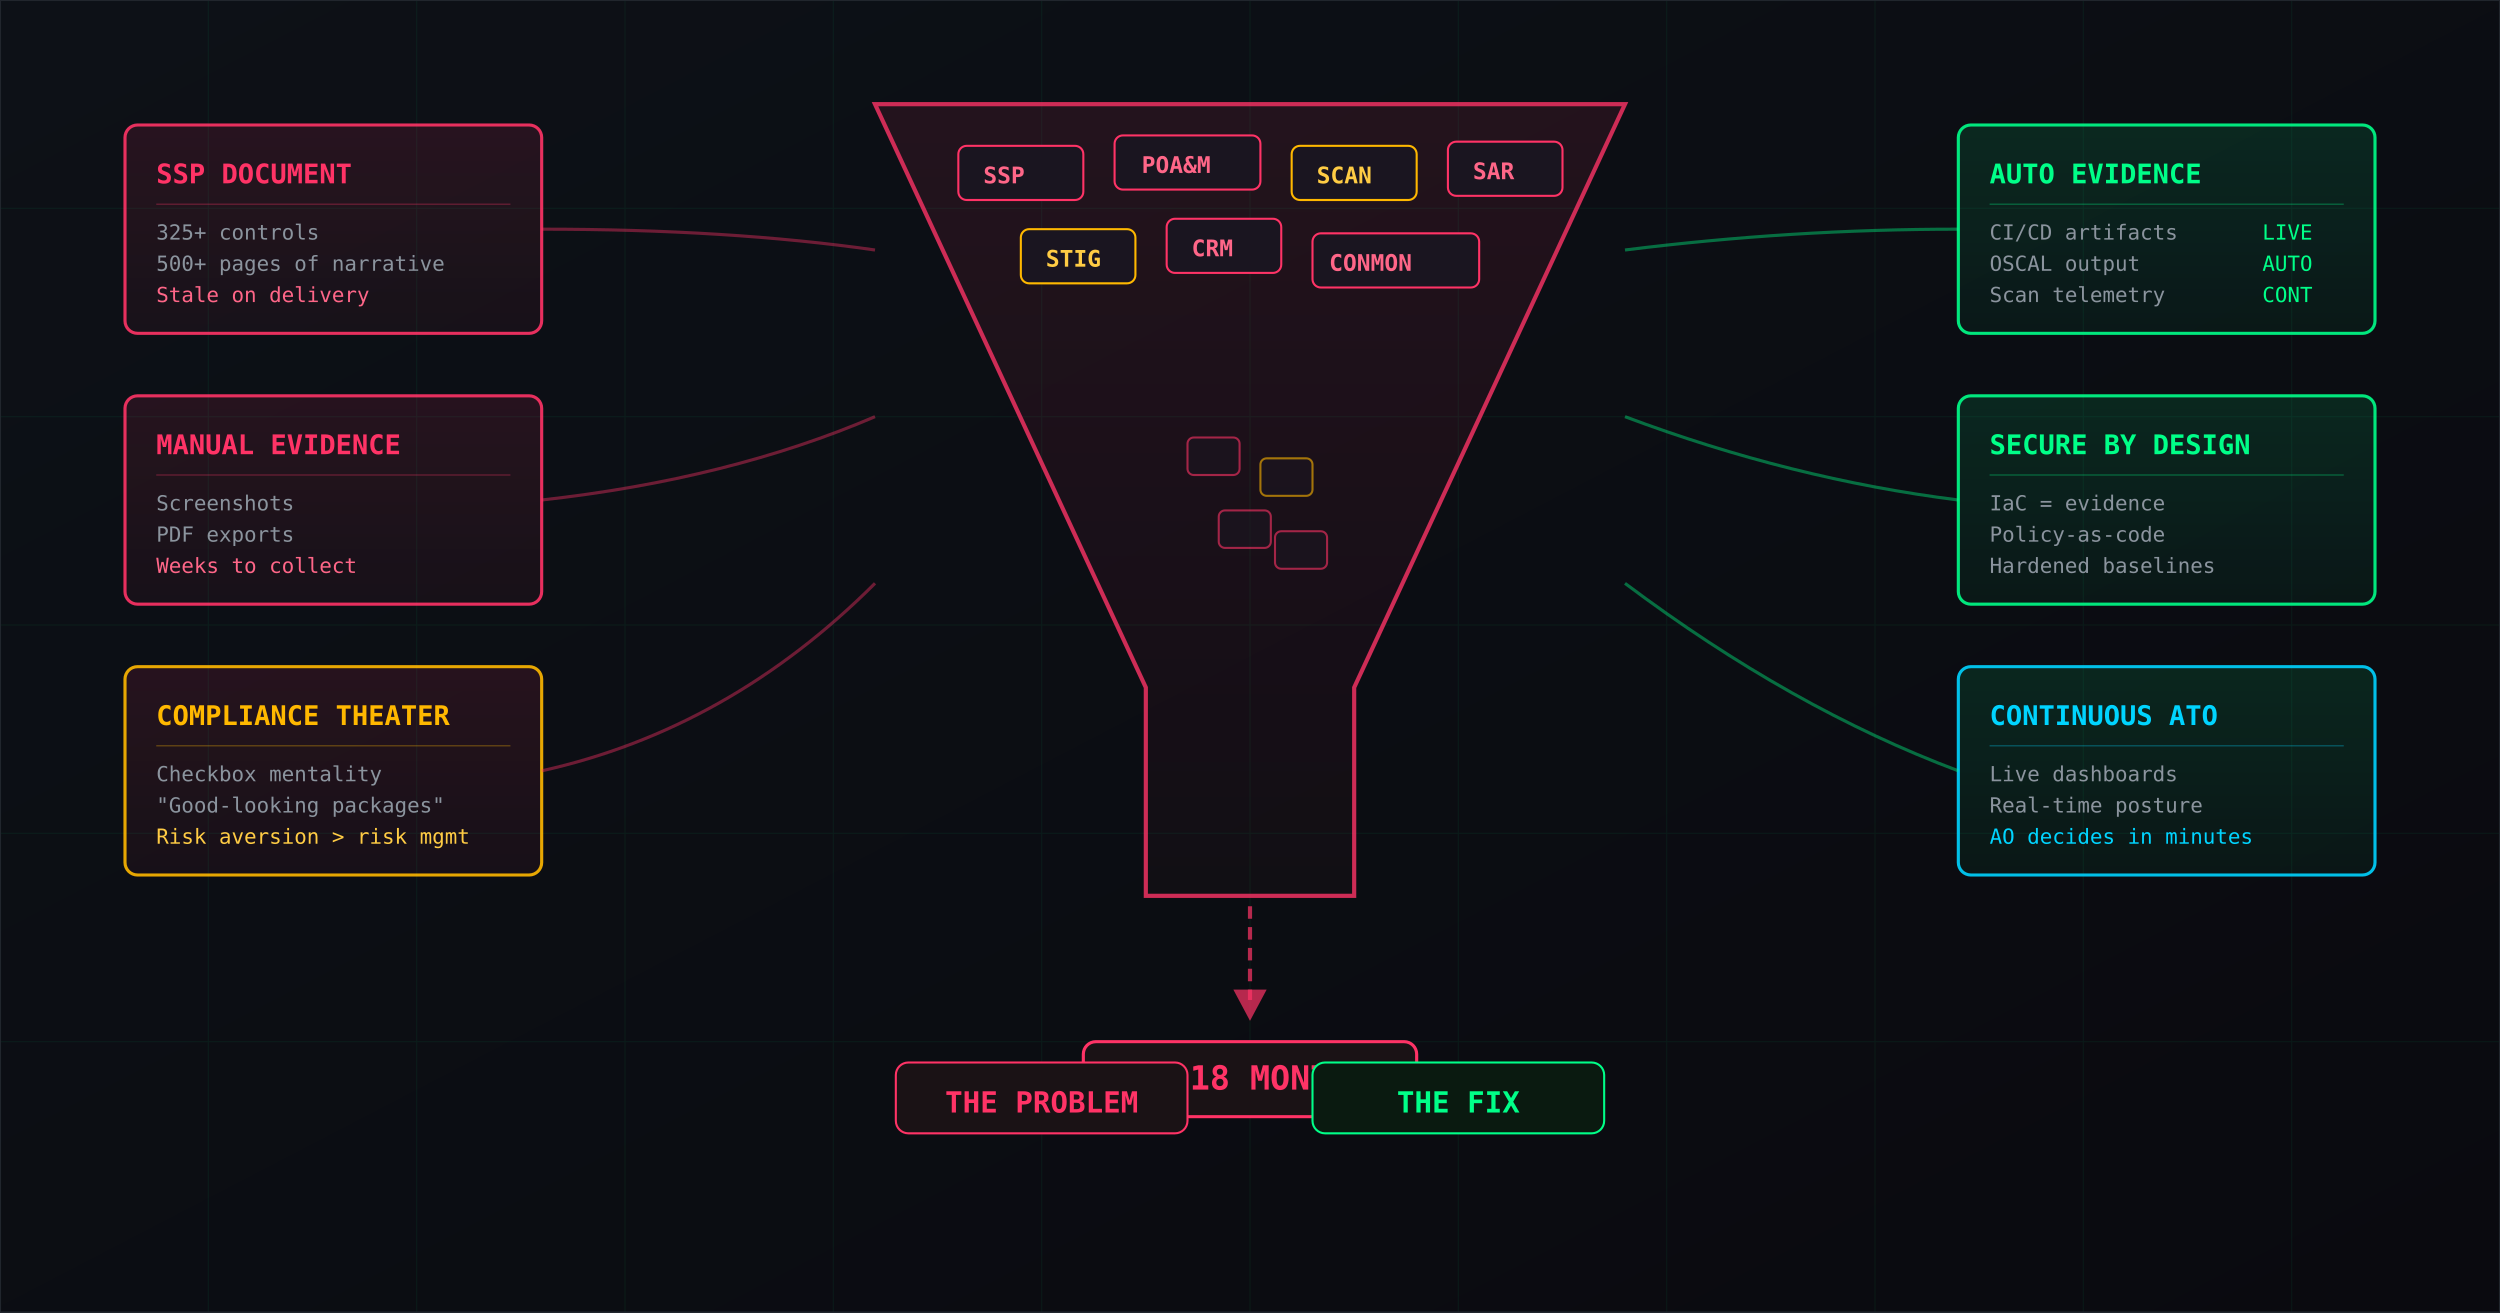
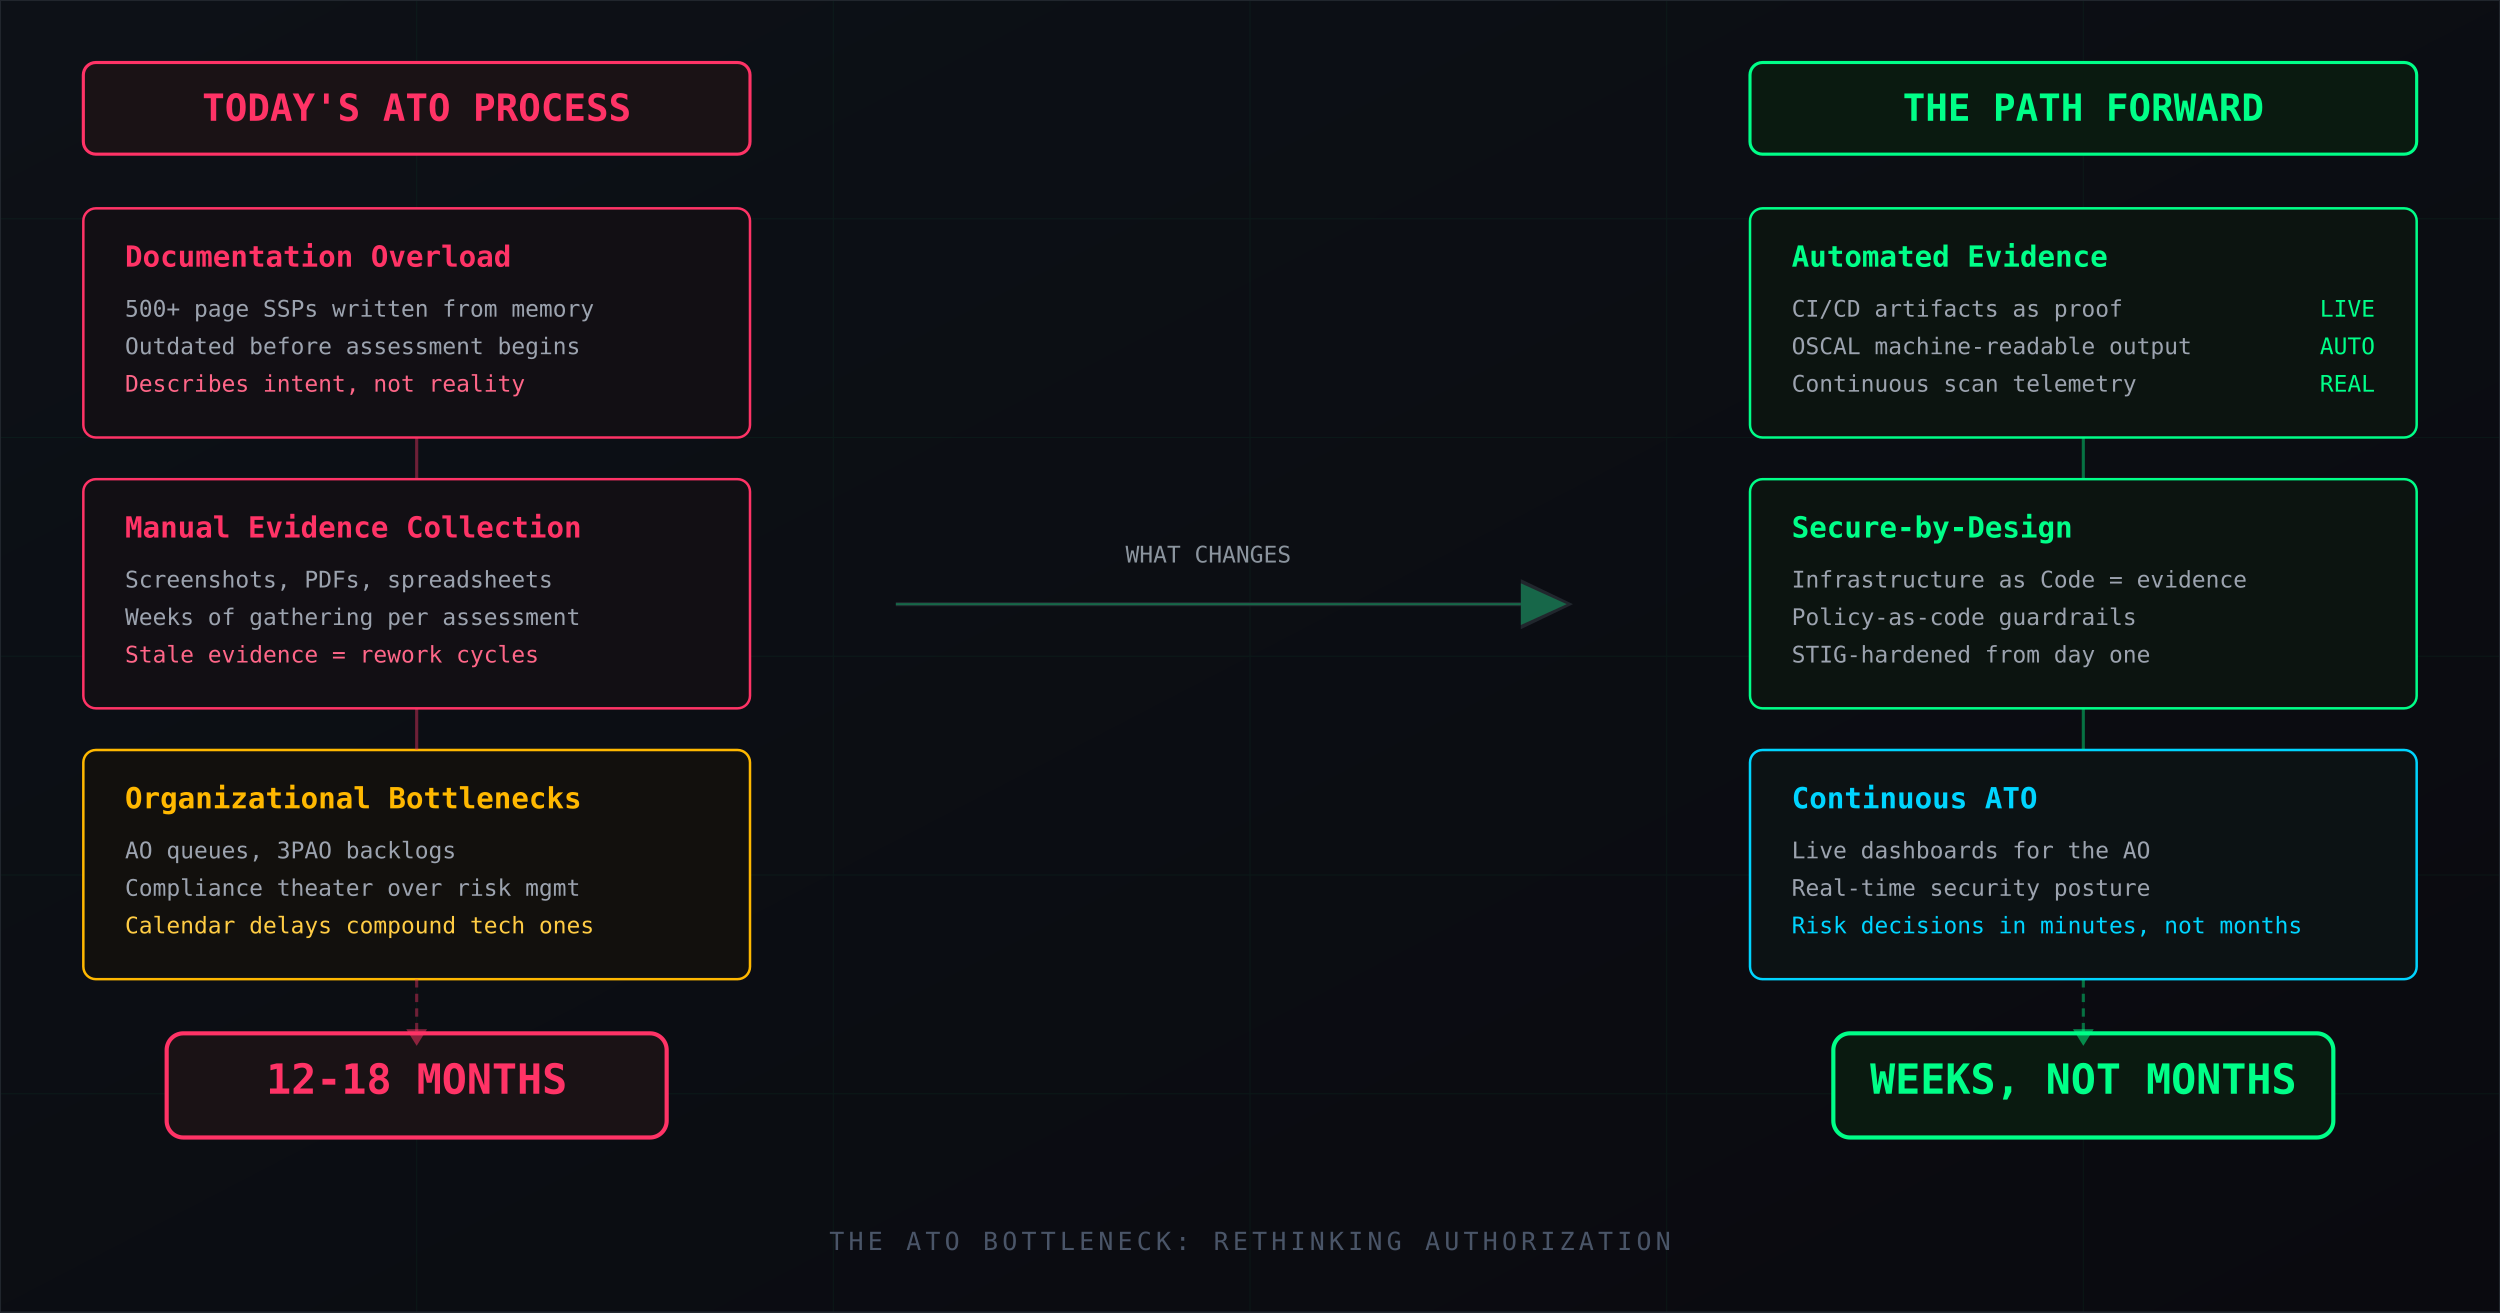
<svg xmlns="http://www.w3.org/2000/svg" viewBox="0 0 1200 630" width="1200" height="630">
  <defs>
    <linearGradient id="bg" x1="0%" y1="0%" x2="100%" y2="100%">
      <stop offset="0%" style="stop-color:#0d1117" />
      <stop offset="100%" style="stop-color:#0a0a0f" />
    </linearGradient>
-     <linearGradient id="funnelFill" x1="0%" y1="0%" x2="0%" y2="100%">
-       <stop offset="0%" style="stop-color:#ff3366;stop-opacity:0.12" />
-       <stop offset="100%" style="stop-color:#ff3366;stop-opacity:0.03" />
-     </linearGradient>
-     <linearGradient id="greenBox" x1="0%" y1="0%" x2="0%" y2="100%">
-       <stop offset="0%" style="stop-color:#00ff88;stop-opacity:0.12" />
-       <stop offset="100%" style="stop-color:#00ff88;stop-opacity:0.05" />
-     </linearGradient>
-     <linearGradient id="redBox" x1="0%" y1="0%" x2="0%" y2="100%">
-       <stop offset="0%" style="stop-color:#ff3366;stop-opacity:0.12" />
-       <stop offset="100%" style="stop-color:#ff3366;stop-opacity:0.05" />
-     </linearGradient>
-     <filter id="glow">
-       <feGaussianBlur stdDeviation="6" result="blur" />
-       <feMerge>
-         <feMergeNode in="blur" />
-         <feMergeNode in="SourceGraphic" />
-       </feMerge>
-     </filter>
  </defs>
  <rect width="1200" height="630" fill="url(#bg)" />
-   <g opacity="0.06" stroke="#00ff88" stroke-width="0.5">
-     <line x1="100" y1="0" x2="100" y2="630" />
+   <g opacity="0.05" stroke="#00ff88" stroke-width="0.5">
+     <line x1="0" y1="105" x2="1200" y2="105" />
+     <line x1="0" y1="210" x2="1200" y2="210" />
+     <line x1="0" y1="315" x2="1200" y2="315" />
+     <line x1="0" y1="420" x2="1200" y2="420" />
+     <line x1="0" y1="525" x2="1200" y2="525" />
    <line x1="200" y1="0" x2="200" y2="630" />
-     <line x1="300" y1="0" x2="300" y2="630" />
    <line x1="400" y1="0" x2="400" y2="630" />
-     <line x1="500" y1="0" x2="500" y2="630" />
    <line x1="600" y1="0" x2="600" y2="630" />
-     <line x1="700" y1="0" x2="700" y2="630" />
    <line x1="800" y1="0" x2="800" y2="630" />
-     <line x1="900" y1="0" x2="900" y2="630" />
    <line x1="1000" y1="0" x2="1000" y2="630" />
-     <line x1="1100" y1="0" x2="1100" y2="630" />
-     <line x1="0" y1="100" x2="1200" y2="100" />
-     <line x1="0" y1="200" x2="1200" y2="200" />
-     <line x1="0" y1="300" x2="1200" y2="300" />
-     <line x1="0" y1="400" x2="1200" y2="400" />
-     <line x1="0" y1="500" x2="1200" y2="500" />
  </g>
-   <g transform="translate(60, 60)">
-     <rect width="200" height="100" rx="6" fill="url(#redBox)" stroke="#ff3366" stroke-width="1.5" opacity="0.9" />
-     <text x="15" y="28" font-family="monospace" font-size="13" font-weight="bold" fill="#ff3366">SSP DOCUMENT</text>
-     <line x1="15" y1="38" x2="185" y2="38" stroke="#ff3366" stroke-width="0.5" opacity="0.4" />
-     <text x="15" y="55" font-family="monospace" font-size="10" fill="#8b949e">325+ controls</text>
-     <text x="15" y="70" font-family="monospace" font-size="10" fill="#8b949e">500+ pages of narrative</text>
-     <text x="15" y="85" font-family="monospace" font-size="10" fill="#ff6688">Stale on delivery</text>
+   <rect x="40" y="30" width="320" height="44" rx="6" fill="#1a1215" stroke="#ff3366" stroke-width="1.5" />
+   <text x="200" y="58" font-family="monospace" font-size="18" font-weight="bold" fill="#ff3366" text-anchor="middle">TODAY'S ATO PROCESS</text>
+   <rect x="40" y="100" width="320" height="110" rx="6" fill="#120f14" stroke="#ff3366" stroke-width="1.2" />
+   <text x="60" y="128" font-family="monospace" font-size="14" font-weight="bold" fill="#ff3366">Documentation Overload</text>
+   <text x="60" y="152" font-family="monospace" font-size="11" fill="#9ca3af">500+ page SSPs written from memory</text>
+   <text x="60" y="170" font-family="monospace" font-size="11" fill="#9ca3af">Outdated before assessment begins</text>
+   <text x="60" y="188" font-family="monospace" font-size="11" fill="#ff6688">Describes intent, not reality</text>
+   <rect x="40" y="230" width="320" height="110" rx="6" fill="#120f14" stroke="#ff3366" stroke-width="1.2" />
+   <text x="60" y="258" font-family="monospace" font-size="14" font-weight="bold" fill="#ff3366">Manual Evidence Collection</text>
+   <text x="60" y="282" font-family="monospace" font-size="11" fill="#9ca3af">Screenshots, PDFs, spreadsheets</text>
+   <text x="60" y="300" font-family="monospace" font-size="11" fill="#9ca3af">Weeks of gathering per assessment</text>
+   <text x="60" y="318" font-family="monospace" font-size="11" fill="#ff6688">Stale evidence = rework cycles</text>
+   <rect x="40" y="360" width="320" height="110" rx="6" fill="#12100d" stroke="#ffb800" stroke-width="1.2" />
+   <text x="60" y="388" font-family="monospace" font-size="14" font-weight="bold" fill="#ffb800">Organizational Bottlenecks</text>
+   <text x="60" y="412" font-family="monospace" font-size="11" fill="#9ca3af">AO queues, 3PAO backlogs</text>
+   <text x="60" y="430" font-family="monospace" font-size="11" fill="#9ca3af">Compliance theater over risk mgmt</text>
+   <text x="60" y="448" font-family="monospace" font-size="11" fill="#ffcc44">Calendar delays compound tech ones</text>
+   <rect x="80" y="496" width="240" height="50" rx="8" fill="#1a1215" stroke="#ff3366" stroke-width="2" />
+   <text x="200" y="525" font-family="monospace" font-size="20" font-weight="bold" fill="#ff3366" text-anchor="middle">12-18 MONTHS</text>
+   <line x1="200" y1="210" x2="200" y2="230" stroke="#ff3366" stroke-width="1.5" opacity="0.4" />
+   <line x1="200" y1="340" x2="200" y2="360" stroke="#ff3366" stroke-width="1.5" opacity="0.4" />
+   <line x1="200" y1="470" x2="200" y2="496" stroke="#ff3366" stroke-width="1.5" opacity="0.4" stroke-dasharray="4,3" />
+   <polygon points="195,494 200,502 205,494" fill="#ff3366" opacity="0.5" />
+   <g transform="translate(600, 290)">
+     <line x1="-170" y1="0" x2="130" y2="0" stroke="#21262d" stroke-width="2" />
+     <polygon points="130,-12 155,0 130,12" fill="#21262d" />
+     <line x1="-170" y1="0" x2="130" y2="0" stroke="#00ff88" stroke-width="1" opacity="0.3" />
+     <polygon points="130,-10 152,0 130,10" fill="#00ff88" opacity="0.3" />
+     <text x="-20" y="-20" font-family="monospace" font-size="11" fill="#8b949e" text-anchor="middle">WHAT CHANGES</text>
  </g>
-   <g transform="translate(60, 190)">
-     <rect width="200" height="100" rx="6" fill="url(#redBox)" stroke="#ff3366" stroke-width="1.5" opacity="0.9" />
-     <text x="15" y="28" font-family="monospace" font-size="13" font-weight="bold" fill="#ff3366">MANUAL EVIDENCE</text>
-     <line x1="15" y1="38" x2="185" y2="38" stroke="#ff3366" stroke-width="0.5" opacity="0.4" />
-     <text x="15" y="55" font-family="monospace" font-size="10" fill="#8b949e">Screenshots</text>
-     <text x="15" y="70" font-family="monospace" font-size="10" fill="#8b949e">PDF exports</text>
-     <text x="15" y="85" font-family="monospace" font-size="10" fill="#ff6688">Weeks to collect</text>
-   </g>
-   <g transform="translate(60, 320)">
-     <rect width="200" height="100" rx="6" fill="url(#redBox)" stroke="#ffb800" stroke-width="1.5" opacity="0.9" />
-     <text x="15" y="28" font-family="monospace" font-size="13" font-weight="bold" fill="#ffb800">COMPLIANCE THEATER</text>
-     <line x1="15" y1="38" x2="185" y2="38" stroke="#ffb800" stroke-width="0.5" opacity="0.4" />
-     <text x="15" y="55" font-family="monospace" font-size="10" fill="#8b949e">Checkbox mentality</text>
-     <text x="15" y="70" font-family="monospace" font-size="10" fill="#8b949e">"Good-looking packages"</text>
-     <text x="15" y="85" font-family="monospace" font-size="10" fill="#ffcc44">Risk aversion &gt; risk mgmt</text>
-   </g>
-   <g transform="translate(600, 50)">
-     <path d="M-180,0 L180,0 L50,280 L50,380 L-50,380 L-50,280 Z" fill="url(#funnelFill)" stroke="#ff3366" stroke-width="2" opacity="0.8" />
-     <g font-family="monospace" font-size="11" font-weight="bold">
-       <rect x="-140" y="20" width="60" height="26" rx="4" fill="#1a1520" stroke="#ff3366" stroke-width="1" />
-       <text x="-128" y="38" fill="#ff6688">SSP</text>
-       <rect x="-65" y="15" width="70" height="26" rx="4" fill="#1a1520" stroke="#ff3366" stroke-width="1" />
-       <text x="-52" y="33" fill="#ff6688">POA&amp;M</text>
-       <rect x="20" y="20" width="60" height="26" rx="4" fill="#1a1520" stroke="#ffb800" stroke-width="1" />
-       <text x="32" y="38" fill="#ffcc44">SCAN</text>
-       <rect x="95" y="18" width="55" height="26" rx="4" fill="#1a1520" stroke="#ff3366" stroke-width="1" />
-       <text x="107" y="36" fill="#ff6688">SAR</text>
-       <rect x="-110" y="60" width="55" height="26" rx="4" fill="#1a1520" stroke="#ffb800" stroke-width="1" />
-       <text x="-98" y="78" fill="#ffcc44">STIG</text>
-       <rect x="-40" y="55" width="55" height="26" rx="4" fill="#1a1520" stroke="#ff3366" stroke-width="1" />
-       <text x="-28" y="73" fill="#ff6688">CRM</text>
-       <rect x="30" y="62" width="80" height="26" rx="4" fill="#1a1520" stroke="#ff3366" stroke-width="1" />
-       <text x="38" y="80" fill="#ff6688">CONMON</text>
-     </g>
-     <g opacity="0.6">
-       <rect x="-30" y="160" width="25" height="18" rx="3" fill="#1a1520" stroke="#ff3366" stroke-width="1" />
-       <rect x="5" y="170" width="25" height="18" rx="3" fill="#1a1520" stroke="#ffb800" stroke-width="1" />
-       <rect x="-15" y="195" width="25" height="18" rx="3" fill="#1a1520" stroke="#ff3366" stroke-width="1" />
-       <rect x="12" y="205" width="25" height="18" rx="3" fill="#1a1520" stroke="#ff3366" stroke-width="1" />
-     </g>
-     <line x1="0" y1="385" x2="0" y2="430" stroke="#ff3366" stroke-width="2" stroke-dasharray="6,4" opacity="0.7" />
-     <polygon points="-8,425 0,440 8,425" fill="#ff3366" opacity="0.7" />
-     <rect x="-80" y="450" width="160" height="36" rx="6" fill="#1a1215" stroke="#ff3366" stroke-width="1.5" />
-     <text x="0" y="473" font-family="monospace" font-size="16" font-weight="bold" fill="#ff3366" text-anchor="middle">12-18 MONTHS</text>
-   </g>
-   <g stroke="#ff3366" stroke-width="1.5" opacity="0.4" fill="none">
-     <path d="M260,110 Q350,110 420,120" />
-     <path d="M260,240 Q350,230 420,200" />
-     <path d="M260,370 Q350,350 420,280" />
-   </g>
-   <g transform="translate(940, 60)">
-     <rect width="200" height="100" rx="6" fill="url(#greenBox)" stroke="#00ff88" stroke-width="1.5" opacity="0.9" />
-     <text x="15" y="28" font-family="monospace" font-size="13" font-weight="bold" fill="#00ff88">AUTO EVIDENCE</text>
-     <line x1="15" y1="38" x2="185" y2="38" stroke="#00ff88" stroke-width="0.5" opacity="0.4" />
-     <text x="15" y="55" font-family="monospace" font-size="10" fill="#8b949e">CI/CD artifacts</text>
-     <text x="170" y="55" font-family="monospace" font-size="10" fill="#00ff88" text-anchor="end">LIVE</text>
-     <text x="15" y="70" font-family="monospace" font-size="10" fill="#8b949e">OSCAL output</text>
-     <text x="170" y="70" font-family="monospace" font-size="10" fill="#00ff88" text-anchor="end">AUTO</text>
-     <text x="15" y="85" font-family="monospace" font-size="10" fill="#8b949e">Scan telemetry</text>
-     <text x="170" y="85" font-family="monospace" font-size="10" fill="#00ff88" text-anchor="end">CONT</text>
-   </g>
-   <g transform="translate(940, 190)">
-     <rect width="200" height="100" rx="6" fill="url(#greenBox)" stroke="#00ff88" stroke-width="1.5" opacity="0.9" />
-     <text x="15" y="28" font-family="monospace" font-size="13" font-weight="bold" fill="#00ff88">SECURE BY DESIGN</text>
-     <line x1="15" y1="38" x2="185" y2="38" stroke="#00ff88" stroke-width="0.5" opacity="0.4" />
-     <text x="15" y="55" font-family="monospace" font-size="10" fill="#8b949e">IaC = evidence</text>
-     <text x="15" y="70" font-family="monospace" font-size="10" fill="#8b949e">Policy-as-code</text>
-     <text x="15" y="85" font-family="monospace" font-size="10" fill="#8b949e">Hardened baselines</text>
-   </g>
-   <g transform="translate(940, 320)">
-     <rect width="200" height="100" rx="6" fill="url(#greenBox)" stroke="#00d4ff" stroke-width="1.5" opacity="0.9" />
-     <text x="15" y="28" font-family="monospace" font-size="13" font-weight="bold" fill="#00d4ff">CONTINUOUS ATO</text>
-     <line x1="15" y1="38" x2="185" y2="38" stroke="#00d4ff" stroke-width="0.5" opacity="0.4" />
-     <text x="15" y="55" font-family="monospace" font-size="10" fill="#8b949e">Live dashboards</text>
-     <text x="15" y="70" font-family="monospace" font-size="10" fill="#8b949e">Real-time posture</text>
-     <text x="15" y="85" font-family="monospace" font-size="10" fill="#00d4ff">AO decides in minutes</text>
-   </g>
-   <g stroke="#00ff88" stroke-width="1.5" opacity="0.4" fill="none">
-     <path d="M780,120 Q860,110 940,110" />
-     <path d="M780,200 Q860,230 940,240" />
-     <path d="M780,280 Q860,340 940,370" />
-   </g>
-   <g transform="translate(600, 530)">
-     <rect x="-170" y="-20" width="140" height="34" rx="6" fill="#1a1215" stroke="#ff3366" stroke-width="1" />
-     <text x="-100" y="4" font-family="monospace" font-size="14" font-weight="bold" fill="#ff3366" text-anchor="middle">THE PROBLEM</text>
-     <rect x="30" y="-20" width="140" height="34" rx="6" fill="#0a1a10" stroke="#00ff88" stroke-width="1" />
-     <text x="100" y="4" font-family="monospace" font-size="14" font-weight="bold" fill="#00ff88" text-anchor="middle">THE FIX</text>
-   </g>
+   <rect x="840" y="30" width="320" height="44" rx="6" fill="#0a1a10" stroke="#00ff88" stroke-width="1.5" />
+   <text x="1000" y="58" font-family="monospace" font-size="18" font-weight="bold" fill="#00ff88" text-anchor="middle">THE PATH FORWARD</text>
+   <rect x="840" y="100" width="320" height="110" rx="6" fill="#0c1410" stroke="#00ff88" stroke-width="1.2" />
+   <text x="860" y="128" font-family="monospace" font-size="14" font-weight="bold" fill="#00ff88">Automated Evidence</text>
+   <text x="860" y="152" font-family="monospace" font-size="11" fill="#9ca3af">CI/CD artifacts as proof</text>
+   <text x="1140" y="152" font-family="monospace" font-size="11" fill="#00ff88" text-anchor="end">LIVE</text>
+   <text x="860" y="170" font-family="monospace" font-size="11" fill="#9ca3af">OSCAL machine-readable output</text>
+   <text x="1140" y="170" font-family="monospace" font-size="11" fill="#00ff88" text-anchor="end">AUTO</text>
+   <text x="860" y="188" font-family="monospace" font-size="11" fill="#9ca3af">Continuous scan telemetry</text>
+   <text x="1140" y="188" font-family="monospace" font-size="11" fill="#00ff88" text-anchor="end">REAL</text>
+   <rect x="840" y="230" width="320" height="110" rx="6" fill="#0c1410" stroke="#00ff88" stroke-width="1.2" />
+   <text x="860" y="258" font-family="monospace" font-size="14" font-weight="bold" fill="#00ff88">Secure-by-Design</text>
+   <text x="860" y="282" font-family="monospace" font-size="11" fill="#9ca3af">Infrastructure as Code = evidence</text>
+   <text x="860" y="300" font-family="monospace" font-size="11" fill="#9ca3af">Policy-as-code guardrails</text>
+   <text x="860" y="318" font-family="monospace" font-size="11" fill="#9ca3af">STIG-hardened from day one</text>
+   <rect x="840" y="360" width="320" height="110" rx="6" fill="#0c1214" stroke="#00d4ff" stroke-width="1.2" />
+   <text x="860" y="388" font-family="monospace" font-size="14" font-weight="bold" fill="#00d4ff">Continuous ATO</text>
+   <text x="860" y="412" font-family="monospace" font-size="11" fill="#9ca3af">Live dashboards for the AO</text>
+   <text x="860" y="430" font-family="monospace" font-size="11" fill="#9ca3af">Real-time security posture</text>
+   <text x="860" y="448" font-family="monospace" font-size="11" fill="#00d4ff">Risk decisions in minutes, not months</text>
+   <rect x="880" y="496" width="240" height="50" rx="8" fill="#0a1a10" stroke="#00ff88" stroke-width="2" />
+   <text x="1000" y="525" font-family="monospace" font-size="20" font-weight="bold" fill="#00ff88" text-anchor="middle">WEEKS, NOT MONTHS</text>
+   <line x1="1000" y1="210" x2="1000" y2="230" stroke="#00ff88" stroke-width="1.5" opacity="0.4" />
+   <line x1="1000" y1="340" x2="1000" y2="360" stroke="#00ff88" stroke-width="1.5" opacity="0.4" />
+   <line x1="1000" y1="470" x2="1000" y2="496" stroke="#00ff88" stroke-width="1.5" opacity="0.4" stroke-dasharray="4,3" />
+   <polygon points="995,494 1000,502 1005,494" fill="#00ff88" opacity="0.5" />
+   <text x="600" y="600" font-family="monospace" font-size="12" fill="#4a5568" text-anchor="middle" letter-spacing="2">THE ATO BOTTLENECK: RETHINKING AUTHORIZATION</text>
  <rect x="0" y="0" width="1200" height="630" fill="none" stroke="#21262d" stroke-width="1" />
</svg>
